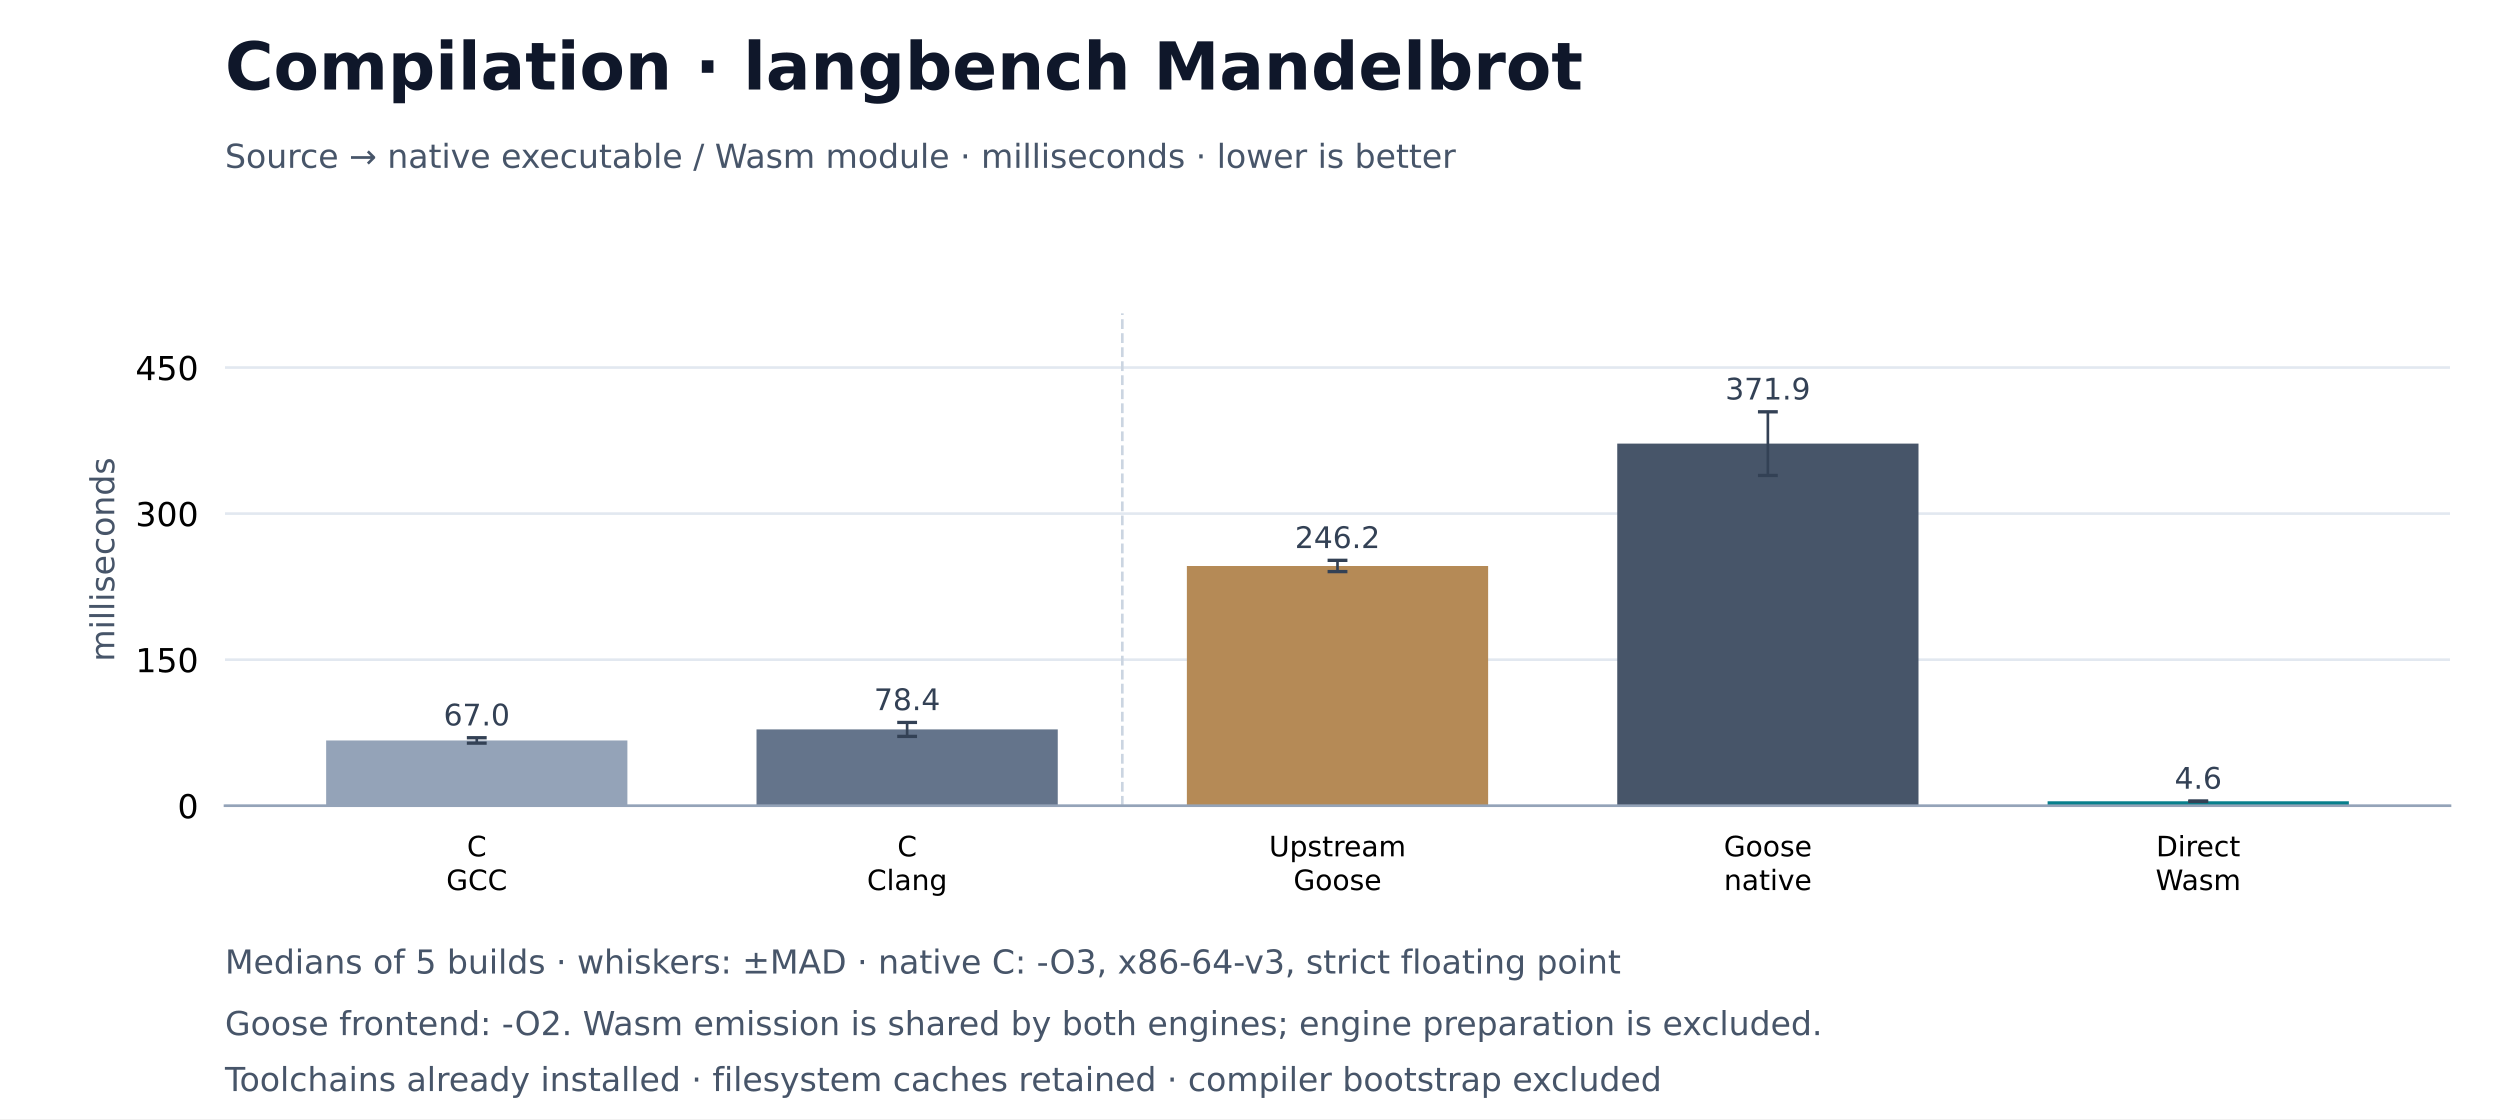
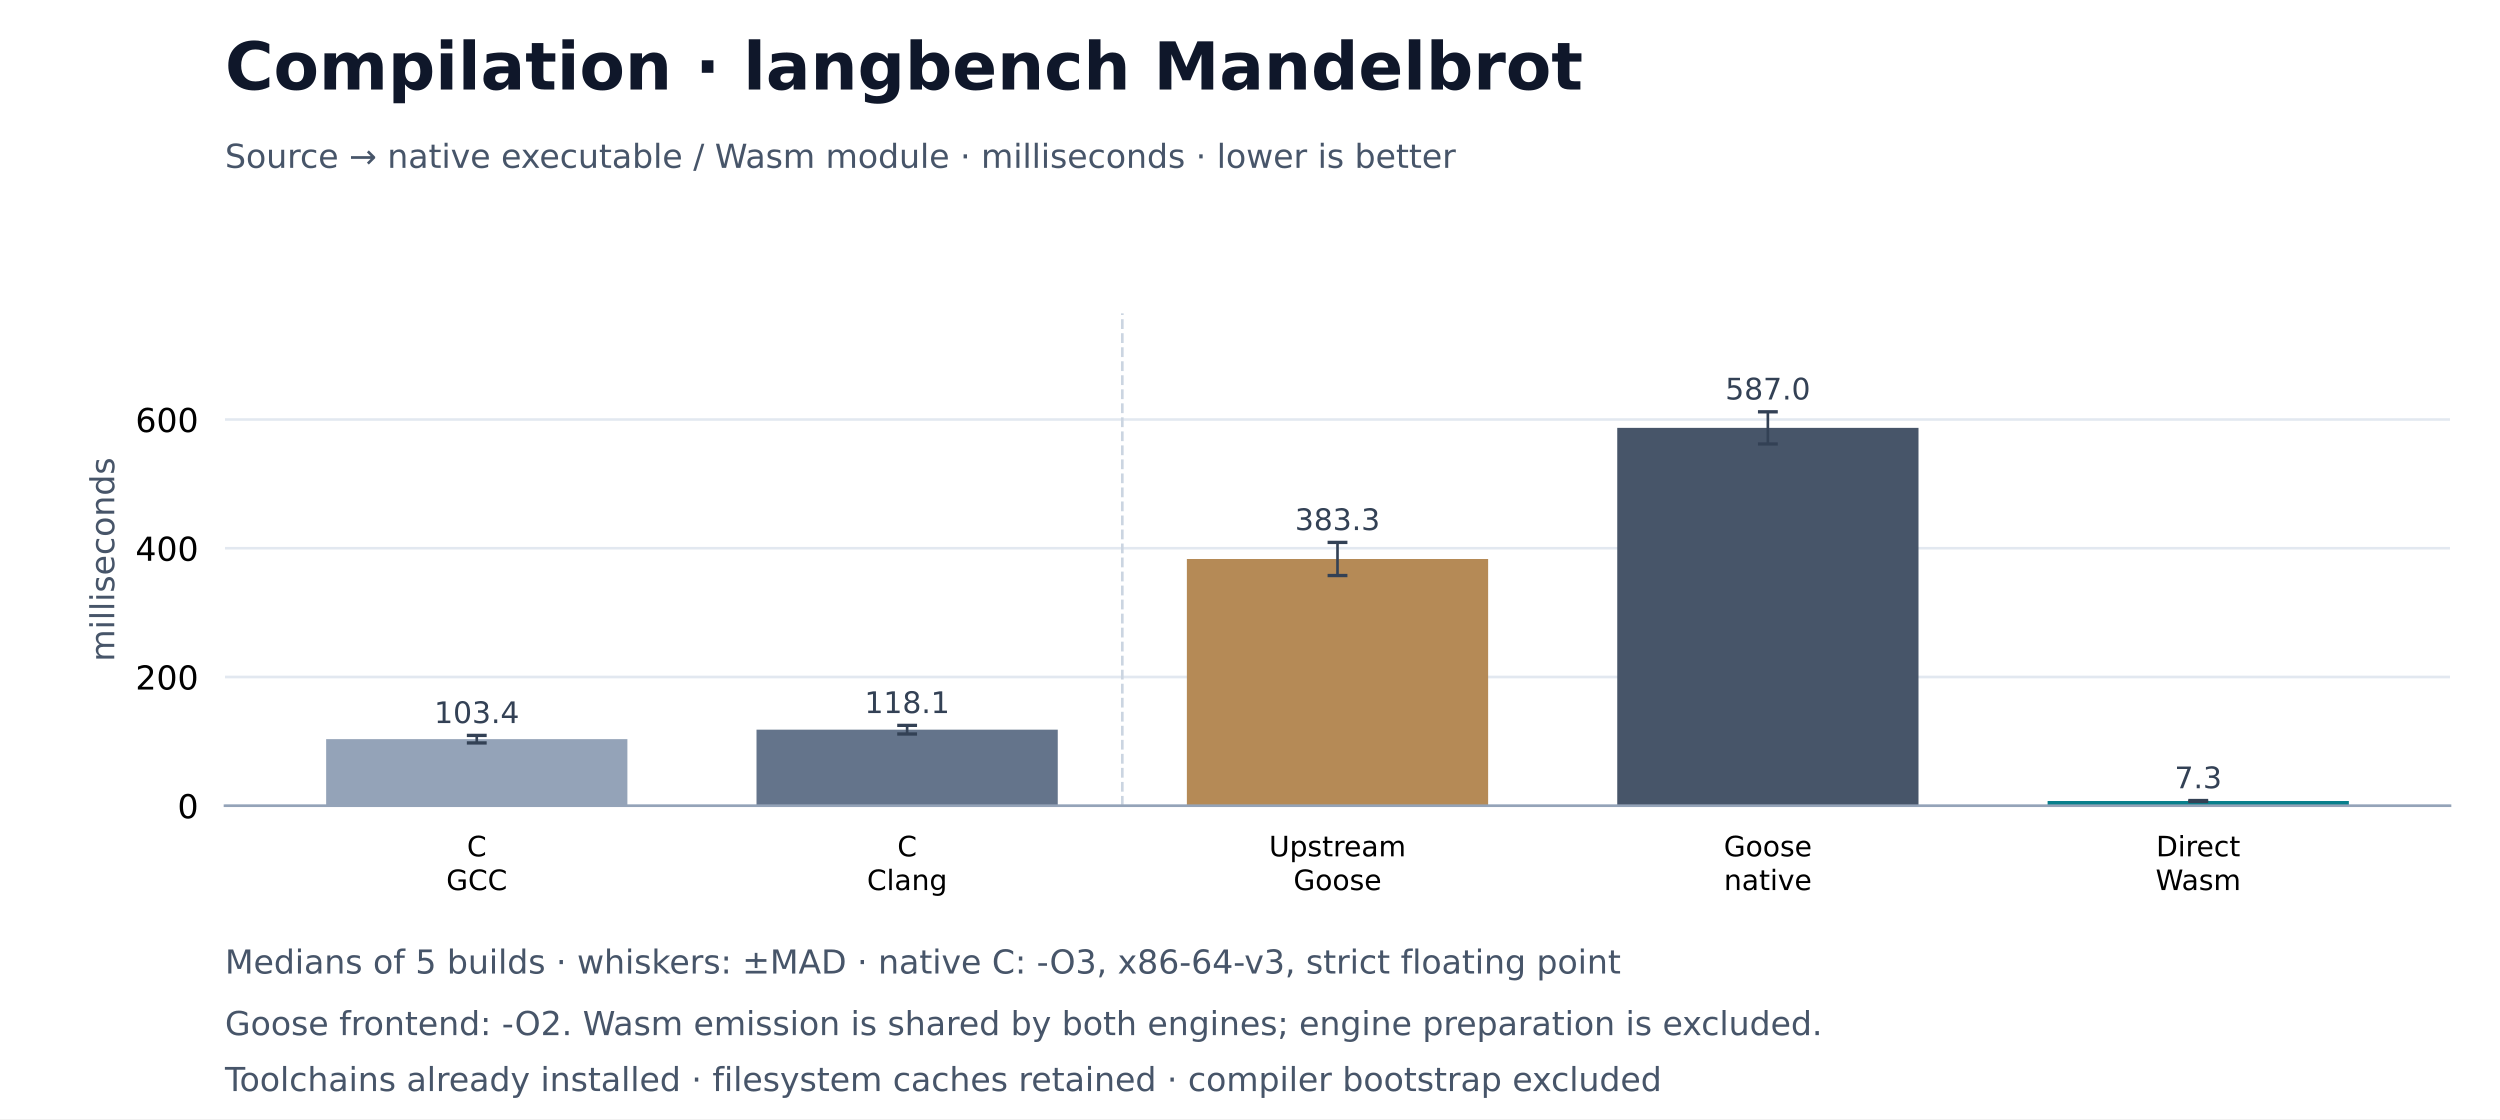
<svg xmlns="http://www.w3.org/2000/svg" xmlns:xlink="http://www.w3.org/1999/xlink" width="756pt" height="338.4pt" viewBox="0 0 756 338.4" version="1.1">
  <defs>
    <style type="text/css">*{stroke-linejoin: round; stroke-linecap: butt}</style>
  </defs>
  <g id="figure_1">
    <g id="patch_1">
      <path d="M 0 338.4 L 756 338.4 L 756 0 L 0 0 z " style="fill: #ffffff" />
    </g>
    <g id="axes_1">
      <g id="patch_2">
        <path d="M 68.04 243.648 L 740.88 243.648 L 740.88 94.752 L 68.04 94.752 z " style="fill: #ffffff" />
      </g>
      <g id="matplotlib.axis_1">
        <g id="xtick_1">
          <g id="line2d_1" />
          <g id="text_1">
            <text style="font-size: 8.5px; font-family: 'DejaVu Sans'" transform="translate(141.206 258.9568)">C</text>
            <text style="font-size: 8.5px; font-family: 'DejaVu Sans'" transform="translate(134.9453 269.1585)">GCC</text>
          </g>
        </g>
        <g id="xtick_2">
          <g id="line2d_2" />
          <g id="text_2">
            <text style="font-size: 8.5px; font-family: 'DejaVu Sans'" transform="translate(271.3492 258.9568)">C</text>
            <text style="font-size: 8.5px; font-family: 'DejaVu Sans'" transform="translate(262.1725 269.1592)">Clang</text>
          </g>
        </g>
        <g id="xtick_3">
          <g id="line2d_3" />
          <g id="text_3">
            <text style="font-size: 8.5px; font-family: 'DejaVu Sans'" transform="translate(383.7585 258.9568)">Upstream</text>
            <text style="font-size: 8.5px; font-family: 'DejaVu Sans'" transform="translate(391.1369 269.1585)">Goose</text>
          </g>
        </g>
        <g id="xtick_4">
          <g id="line2d_4" />
          <g id="text_4">
            <text style="font-size: 8.5px; font-family: 'DejaVu Sans'" transform="translate(521.28 258.9568)">Goose</text>
            <text style="font-size: 8.5px; font-family: 'DejaVu Sans'" transform="translate(521.3279 269.1592)">native</text>
          </g>
        </g>
        <g id="xtick_5">
          <g id="line2d_5" />
          <g id="text_5">
            <text style="font-size: 8.5px; font-family: 'DejaVu Sans'" transform="translate(652.0215 258.9575)">Direct</text>
            <text style="font-size: 8.5px; font-family: 'DejaVu Sans'" transform="translate(651.8575 269.1592)">Wasm</text>
          </g>
        </g>
      </g>
      <g id="matplotlib.axis_2">
        <g id="ytick_1">
          <g id="line2d_6">
            <path d="M 68.04 243.648 L 740.88 243.648 " clip-path="url(#pc4e67d13fe)" style="fill: none; stroke: #e2e8f0; stroke-width: 0.8; stroke-linecap: square" />
          </g>
          <g id="line2d_7" />
          <g id="text_6">
            <text style="font-size: 10px; font-family: 'DejaVu Sans'; text-anchor: end" x="60.04" y="247.447" transform="rotate(-0 60.04 247.4468)">0</text>
          </g>
        </g>
        <g id="ytick_2">
          <g id="line2d_8">
-             <path d="M 68.04 199.481 L 740.88 199.481 " clip-path="url(#pc4e67d13fe)" style="fill: none; stroke: #e2e8f0; stroke-width: 0.8; stroke-linecap: square" />
+             <path d="M 68.04 204.718 L 740.88 204.718 " clip-path="url(#pc4e67d13fe)" style="fill: none; stroke: #e2e8f0; stroke-width: 0.8; stroke-linecap: square" />
          </g>
          <g id="line2d_9" />
          <g id="text_7">
-             <text style="font-size: 10px; font-family: 'DejaVu Sans'; text-anchor: end" x="60.04" y="203.28" transform="rotate(-0 60.04 203.2798)">150</text>
+             <text style="font-size: 10px; font-family: 'DejaVu Sans'; text-anchor: end" x="60.04" y="208.517" transform="rotate(-0 60.04 208.5168)">200</text>
          </g>
        </g>
        <g id="ytick_3">
          <g id="line2d_10">
-             <path d="M 68.04 155.314 L 740.88 155.314 " clip-path="url(#pc4e67d13fe)" style="fill: none; stroke: #e2e8f0; stroke-width: 0.8; stroke-linecap: square" />
+             <path d="M 68.04 165.788 L 740.88 165.788 " clip-path="url(#pc4e67d13fe)" style="fill: none; stroke: #e2e8f0; stroke-width: 0.8; stroke-linecap: square" />
          </g>
          <g id="line2d_11" />
          <g id="text_8">
-             <text style="font-size: 10px; font-family: 'DejaVu Sans'; text-anchor: end" x="60.04" y="159.113" transform="rotate(-0 60.04 159.1127)">300</text>
+             <text style="font-size: 10px; font-family: 'DejaVu Sans'; text-anchor: end" x="60.04" y="169.587" transform="rotate(-0 60.04 169.5867)">400</text>
          </g>
        </g>
        <g id="ytick_4">
          <g id="line2d_12">
-             <path d="M 68.04 111.147 L 740.88 111.147 " clip-path="url(#pc4e67d13fe)" style="fill: none; stroke: #e2e8f0; stroke-width: 0.8; stroke-linecap: square" />
+             <path d="M 68.04 126.858 L 740.88 126.858 " clip-path="url(#pc4e67d13fe)" style="fill: none; stroke: #e2e8f0; stroke-width: 0.8; stroke-linecap: square" />
          </g>
          <g id="line2d_13" />
          <g id="text_9">
-             <text style="font-size: 10px; font-family: 'DejaVu Sans'; text-anchor: end" x="60.04" y="114.946" transform="rotate(-0 60.04 114.9456)">450</text>
+             <text style="font-size: 10px; font-family: 'DejaVu Sans'; text-anchor: end" x="60.04" y="130.657" transform="rotate(-0 60.04 130.6567)">600</text>
          </g>
        </g>
        <g id="text_10">
          <text style="font-size: 10px; font-family: 'DejaVu Sans'; text-anchor: middle; fill: #475569" x="34.55" y="169.2" transform="rotate(-90 34.55016 169.2)">milliseconds</text>
        </g>
      </g>
      <g id="patch_3">
-         <path d="M 98.624 243.648 L 189.724 243.648 L 189.724 223.915 L 98.624 223.915 z " clip-path="url(#pc4e67d13fe)" style="fill: #94a3b8" />
+         <path d="M 98.624 243.648 L 189.724 243.648 L 189.724 223.522 L 98.624 223.522 z " clip-path="url(#pc4e67d13fe)" style="fill: #94a3b8" />
      </g>
      <g id="patch_4">
-         <path d="M 228.767 243.648 L 319.867 243.648 L 319.867 220.577 L 228.767 220.577 z " clip-path="url(#pc4e67d13fe)" style="fill: #64748b" />
+         <path d="M 228.767 243.648 L 319.867 243.648 L 319.867 220.657 L 228.767 220.657 z " clip-path="url(#pc4e67d13fe)" style="fill: #64748b" />
      </g>
      <g id="patch_5">
-         <path d="M 358.91 243.648 L 450.01 243.648 L 450.01 171.15 L 358.91 171.15 z " clip-path="url(#pc4e67d13fe)" style="fill: #b58a56" />
+         <path d="M 358.91 243.648 L 450.01 243.648 L 450.01 169.032 L 358.91 169.032 z " clip-path="url(#pc4e67d13fe)" style="fill: #b58a56" />
      </g>
      <g id="patch_6">
-         <path d="M 489.053 243.648 L 580.153 243.648 L 580.153 134.154 L 489.053 134.154 z " clip-path="url(#pc4e67d13fe)" style="fill: #475569" />
+         <path d="M 489.053 243.648 L 580.153 243.648 L 580.153 129.393 L 489.053 129.393 z " clip-path="url(#pc4e67d13fe)" style="fill: #475569" />
      </g>
      <g id="patch_7">
-         <path d="M 619.196 243.648 L 710.296 243.648 L 710.296 242.3 L 619.196 242.3 z " clip-path="url(#pc4e67d13fe)" style="fill: #087f8c" />
+         <path d="M 619.196 243.648 L 710.296 243.648 L 710.296 242.223 L 619.196 242.223 z " clip-path="url(#pc4e67d13fe)" style="fill: #087f8c" />
      </g>
      <g id="LineCollection_1">
-         <path d="M 144.174 224.736 L 144.174 223.094 " clip-path="url(#pc4e67d13fe)" style="fill: none; stroke: #334155; stroke-width: 0.8" />
-         <path d="M 274.317 222.691 L 274.317 218.463 " clip-path="url(#pc4e67d13fe)" style="fill: none; stroke: #334155; stroke-width: 0.8" />
-         <path d="M 404.46 172.852 L 404.46 169.448 " clip-path="url(#pc4e67d13fe)" style="fill: none; stroke: #334155; stroke-width: 0.8" />
-         <path d="M 534.603 143.777 L 534.603 124.531 " clip-path="url(#pc4e67d13fe)" style="fill: none; stroke: #334155; stroke-width: 0.8" />
-         <path d="M 664.746 242.377 L 664.746 242.223 " clip-path="url(#pc4e67d13fe)" style="fill: none; stroke: #334155; stroke-width: 0.8" />
+         <path d="M 144.174 224.658 L 144.174 222.386 " clip-path="url(#pc4e67d13fe)" style="fill: none; stroke: #334155; stroke-width: 0.8" />
+         <path d="M 274.317 221.962 L 274.317 219.351 " clip-path="url(#pc4e67d13fe)" style="fill: none; stroke: #334155; stroke-width: 0.8" />
+         <path d="M 404.46 174.041 L 404.46 164.023 " clip-path="url(#pc4e67d13fe)" style="fill: none; stroke: #334155; stroke-width: 0.8" />
+         <path d="M 534.603 134.255 L 534.603 124.531 " clip-path="url(#pc4e67d13fe)" style="fill: none; stroke: #334155; stroke-width: 0.8" />
+         <path d="M 664.746 242.359 L 664.746 242.087 " clip-path="url(#pc4e67d13fe)" style="fill: none; stroke: #334155; stroke-width: 0.8" />
      </g>
      <g id="line2d_14">
        <defs>
          <path id="md6abe20cdd" d="M 3 0 L -3 -0 " style="stroke: #334155" />
        </defs>
        <g clip-path="url(#pc4e67d13fe)">
-           <use xlink:href="#md6abe20cdd" x="144.174" y="224.736" style="fill: #1f77b4; stroke: #334155" />
-           <use xlink:href="#md6abe20cdd" x="274.317" y="222.691" style="fill: #1f77b4; stroke: #334155" />
-           <use xlink:href="#md6abe20cdd" x="404.46" y="172.852" style="fill: #1f77b4; stroke: #334155" />
-           <use xlink:href="#md6abe20cdd" x="534.603" y="143.777" style="fill: #1f77b4; stroke: #334155" />
-           <use xlink:href="#md6abe20cdd" x="664.746" y="242.377" style="fill: #1f77b4; stroke: #334155" />
+           <use xlink:href="#md6abe20cdd" x="144.174" y="224.658" style="fill: #1f77b4; stroke: #334155" />
+           <use xlink:href="#md6abe20cdd" x="274.317" y="221.962" style="fill: #1f77b4; stroke: #334155" />
+           <use xlink:href="#md6abe20cdd" x="404.46" y="174.041" style="fill: #1f77b4; stroke: #334155" />
+           <use xlink:href="#md6abe20cdd" x="534.603" y="134.255" style="fill: #1f77b4; stroke: #334155" />
+           <use xlink:href="#md6abe20cdd" x="664.746" y="242.359" style="fill: #1f77b4; stroke: #334155" />
        </g>
      </g>
      <g id="line2d_15">
        <g clip-path="url(#pc4e67d13fe)">
-           <use xlink:href="#md6abe20cdd" x="144.174" y="223.094" style="fill: #1f77b4; stroke: #334155" />
-           <use xlink:href="#md6abe20cdd" x="274.317" y="218.463" style="fill: #1f77b4; stroke: #334155" />
-           <use xlink:href="#md6abe20cdd" x="404.46" y="169.448" style="fill: #1f77b4; stroke: #334155" />
+           <use xlink:href="#md6abe20cdd" x="144.174" y="222.386" style="fill: #1f77b4; stroke: #334155" />
+           <use xlink:href="#md6abe20cdd" x="274.317" y="219.351" style="fill: #1f77b4; stroke: #334155" />
+           <use xlink:href="#md6abe20cdd" x="404.46" y="164.023" style="fill: #1f77b4; stroke: #334155" />
          <use xlink:href="#md6abe20cdd" x="534.603" y="124.531" style="fill: #1f77b4; stroke: #334155" />
-           <use xlink:href="#md6abe20cdd" x="664.746" y="242.223" style="fill: #1f77b4; stroke: #334155" />
+           <use xlink:href="#md6abe20cdd" x="664.746" y="242.087" style="fill: #1f77b4; stroke: #334155" />
        </g>
      </g>
      <g id="line2d_16">
        <path d="M 339.388 243.648 L 339.388 94.752 " clip-path="url(#pc4e67d13fe)" style="fill: none; stroke-dasharray: 2.96,1.28; stroke-dashoffset: 0; stroke: #cbd5e1; stroke-width: 0.8" />
      </g>
      <g id="patch_8">
        <path d="M 68.04 243.648 L 740.88 243.648 " style="fill: none; stroke: #94a3b8; stroke-width: 0.8; stroke-linejoin: miter; stroke-linecap: square" />
      </g>
      <g id="text_11">
-         <text style="font-size: 9px; font-family: 'DejaVu Sans'; text-anchor: middle; fill: #334155" x="144.174" y="219.372" transform="rotate(-0 144.1737 219.3718)">67.0</text>
+         <text style="font-size: 9px; font-family: 'DejaVu Sans'; text-anchor: middle; fill: #334155" x="144.174" y="218.663" transform="rotate(-0 144.1737 218.6632)">103.4</text>
      </g>
      <g id="text_12">
-         <text style="font-size: 9px; font-family: 'DejaVu Sans'; text-anchor: middle; fill: #334155" x="274.317" y="214.741" transform="rotate(-0 274.3169 214.7408)">78.4</text>
+         <text style="font-size: 9px; font-family: 'DejaVu Sans'; text-anchor: middle; fill: #334155" x="274.317" y="215.629" transform="rotate(-0 274.3169 215.6289)">118.1</text>
      </g>
      <g id="text_13">
-         <text style="font-size: 9px; font-family: 'DejaVu Sans'; text-anchor: middle; fill: #334155" x="404.46" y="165.726" transform="rotate(-0 404.46 165.7258)">246.2</text>
+         <text style="font-size: 9px; font-family: 'DejaVu Sans'; text-anchor: middle; fill: #334155" x="404.46" y="160.301" transform="rotate(-0 404.46 160.3007)">383.3</text>
      </g>
      <g id="text_14">
-         <text style="font-size: 9px; font-family: 'DejaVu Sans'; text-anchor: middle; fill: #334155" x="534.603" y="120.809" transform="rotate(-0 534.6031 120.8088)">371.9</text>
+         <text style="font-size: 9px; font-family: 'DejaVu Sans'; text-anchor: middle; fill: #334155" x="534.603" y="120.809" transform="rotate(-0 534.6031 120.8088)">587.0</text>
      </g>
      <g id="text_15">
-         <text style="font-size: 9px; font-family: 'DejaVu Sans'; text-anchor: middle; fill: #334155" x="664.746" y="238.501" transform="rotate(-0 664.7463 238.5009)">4.6</text>
+         <text style="font-size: 9px; font-family: 'DejaVu Sans'; text-anchor: middle; fill: #334155" x="664.746" y="238.365" transform="rotate(-0 664.7463 238.3649)">7.3</text>
      </g>
    </g>
    <g id="text_16">
      <text style="font-weight: 700; font-size: 20px; font-family: 'DejaVu Sans'; text-anchor: start; fill: #0f172a" x="68.04" y="27.072" transform="rotate(-0 68.04 27.072)">Compilation · langbench Mandelbrot</text>
    </g>
    <g id="text_17">
      <text style="font-size: 10px; font-family: 'DejaVu Sans'; text-anchor: start; fill: #475569" x="68.04" y="50.76" transform="rotate(-0 68.04 50.76)">Source → native executable / Wasm module · milliseconds · lower is better</text>
    </g>
    <g id="text_18">
      <text style="font-size: 10px; font-family: 'DejaVu Sans'; text-anchor: start; fill: #475569" x="68.04" y="294.408" transform="rotate(-0 68.04 294.408)">Medians of 5 builds · whiskers: ±MAD · native C: -O3, x86-64-v3, strict floating point</text>
    </g>
    <g id="text_19">
      <text style="font-size: 10px; font-family: 'DejaVu Sans'; text-anchor: start; fill: #475569" x="68.04" y="313.02" transform="rotate(-0 68.04 313.02)">Goose frontend: -O2. Wasm emission is shared by both engines; engine preparation is excluded.</text>
    </g>
    <g id="text_20">
      <text style="font-size: 10px; font-family: 'DejaVu Sans'; text-anchor: start; fill: #475569" x="68.04" y="329.94" transform="rotate(-0 68.04 329.94)">Toolchains already installed · filesystem caches retained · compiler bootstrap excluded</text>
    </g>
  </g>
  <defs>
    <clipPath id="pc4e67d13fe">
      <rect x="68.04" y="94.752" width="672.84" height="148.896" />
    </clipPath>
  </defs>
</svg>
